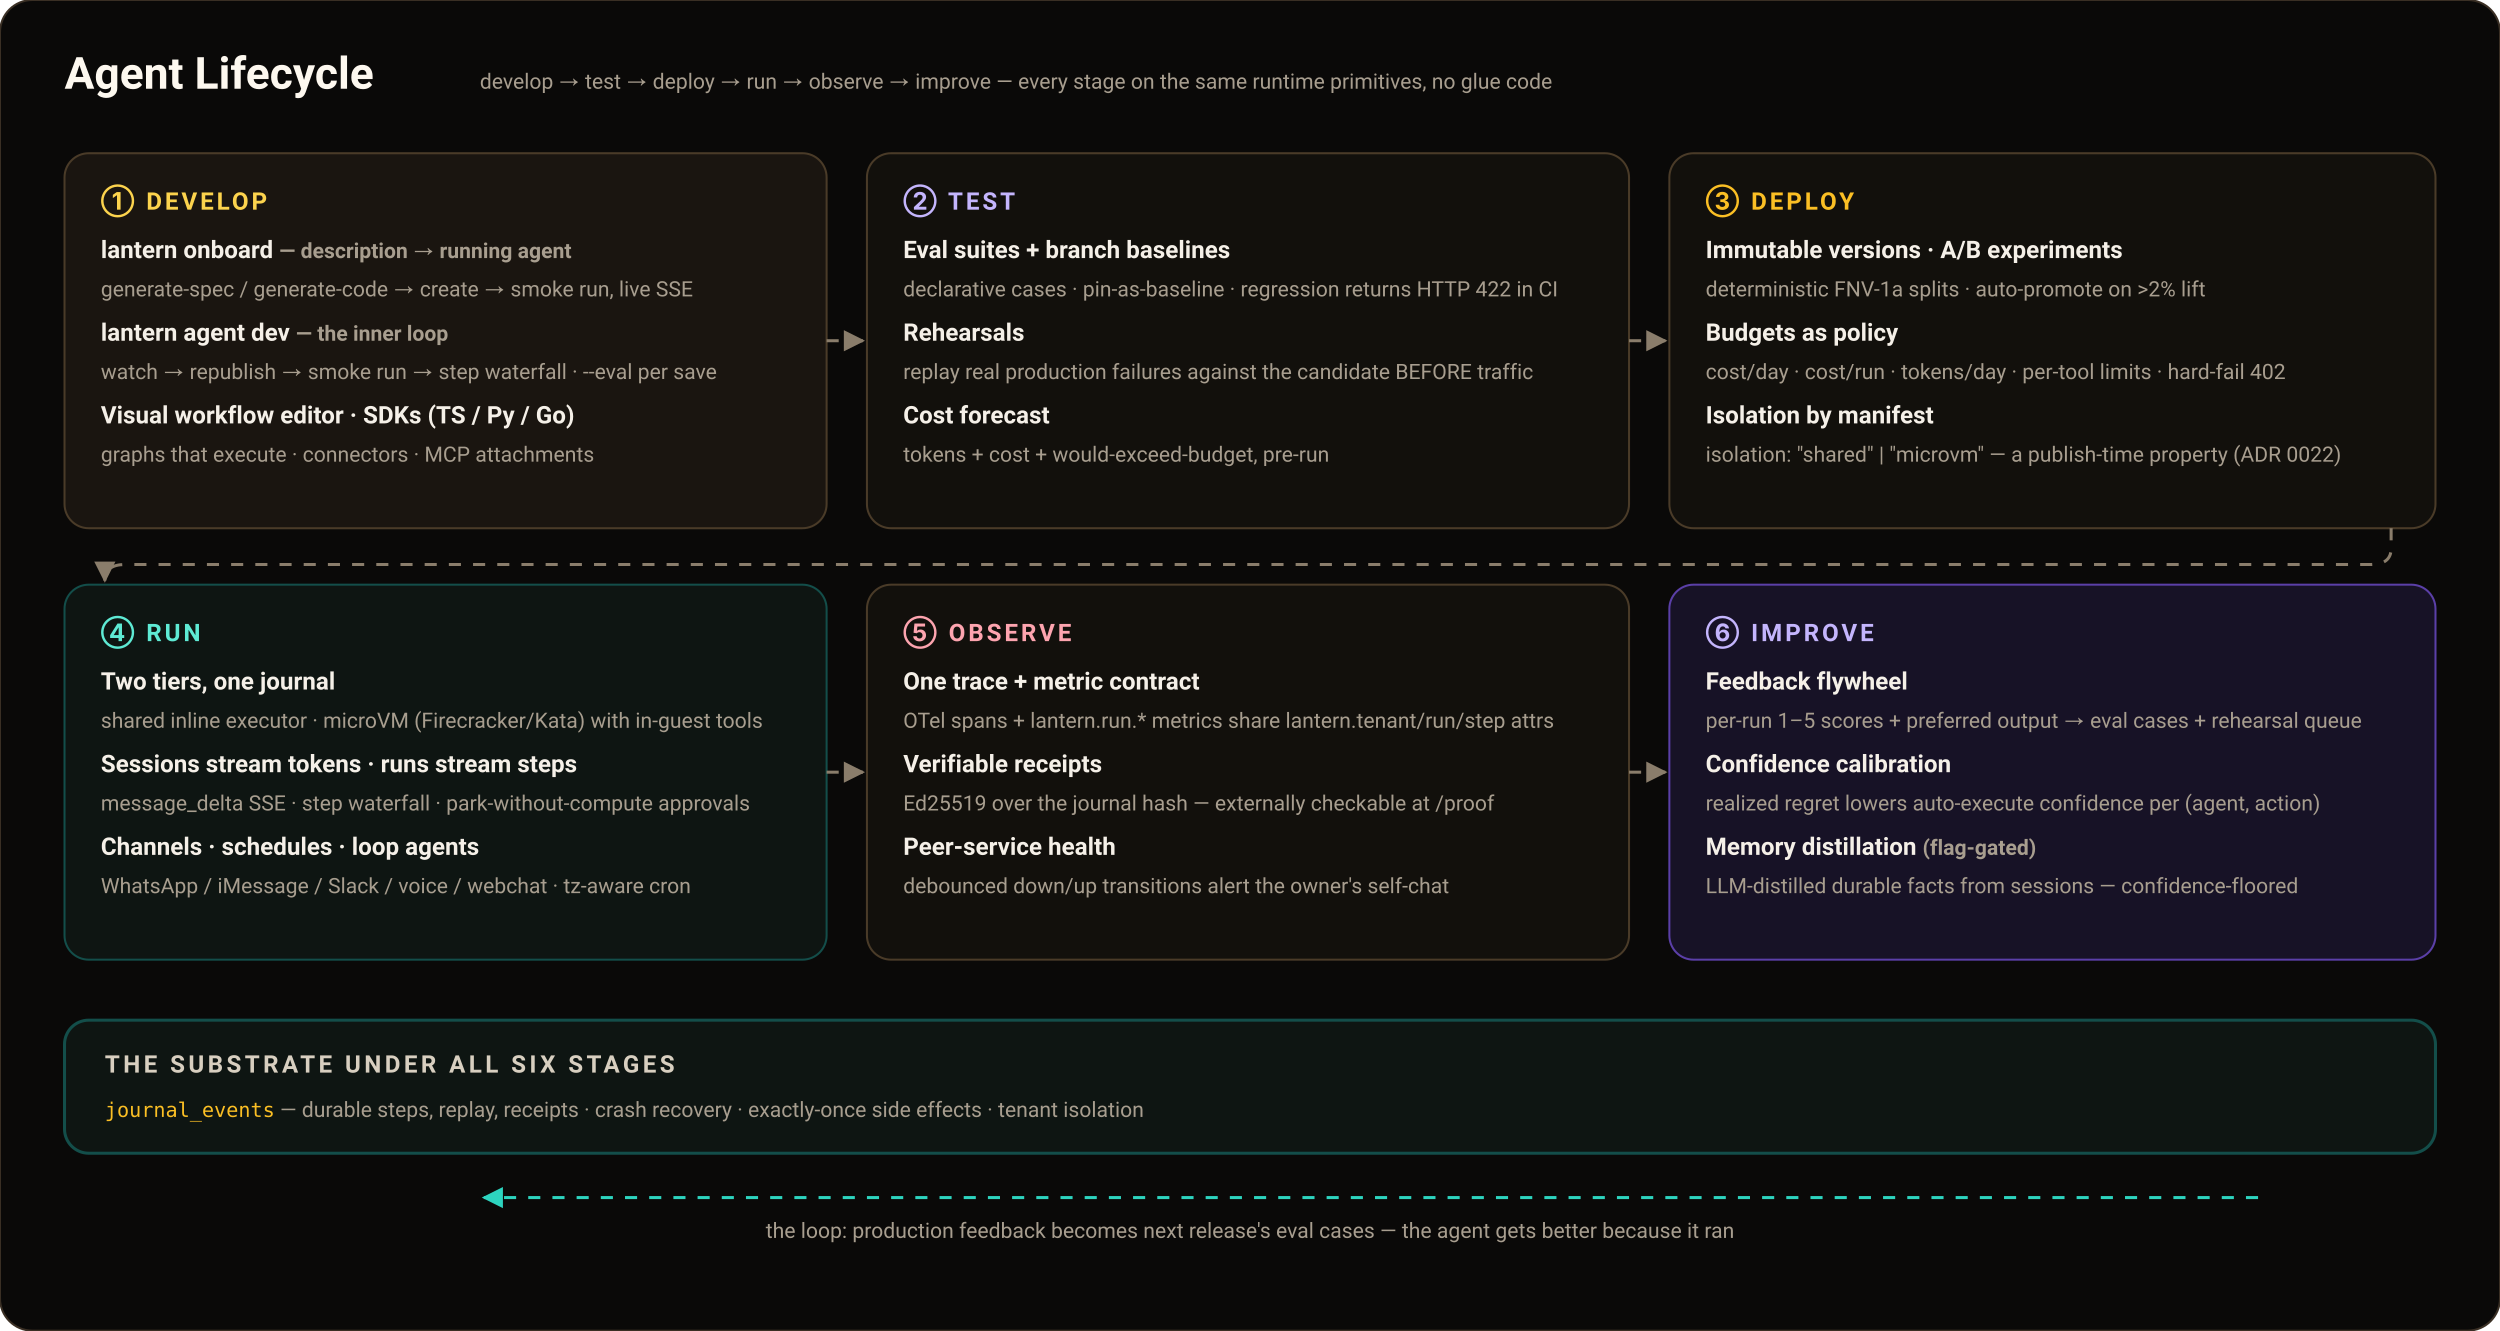
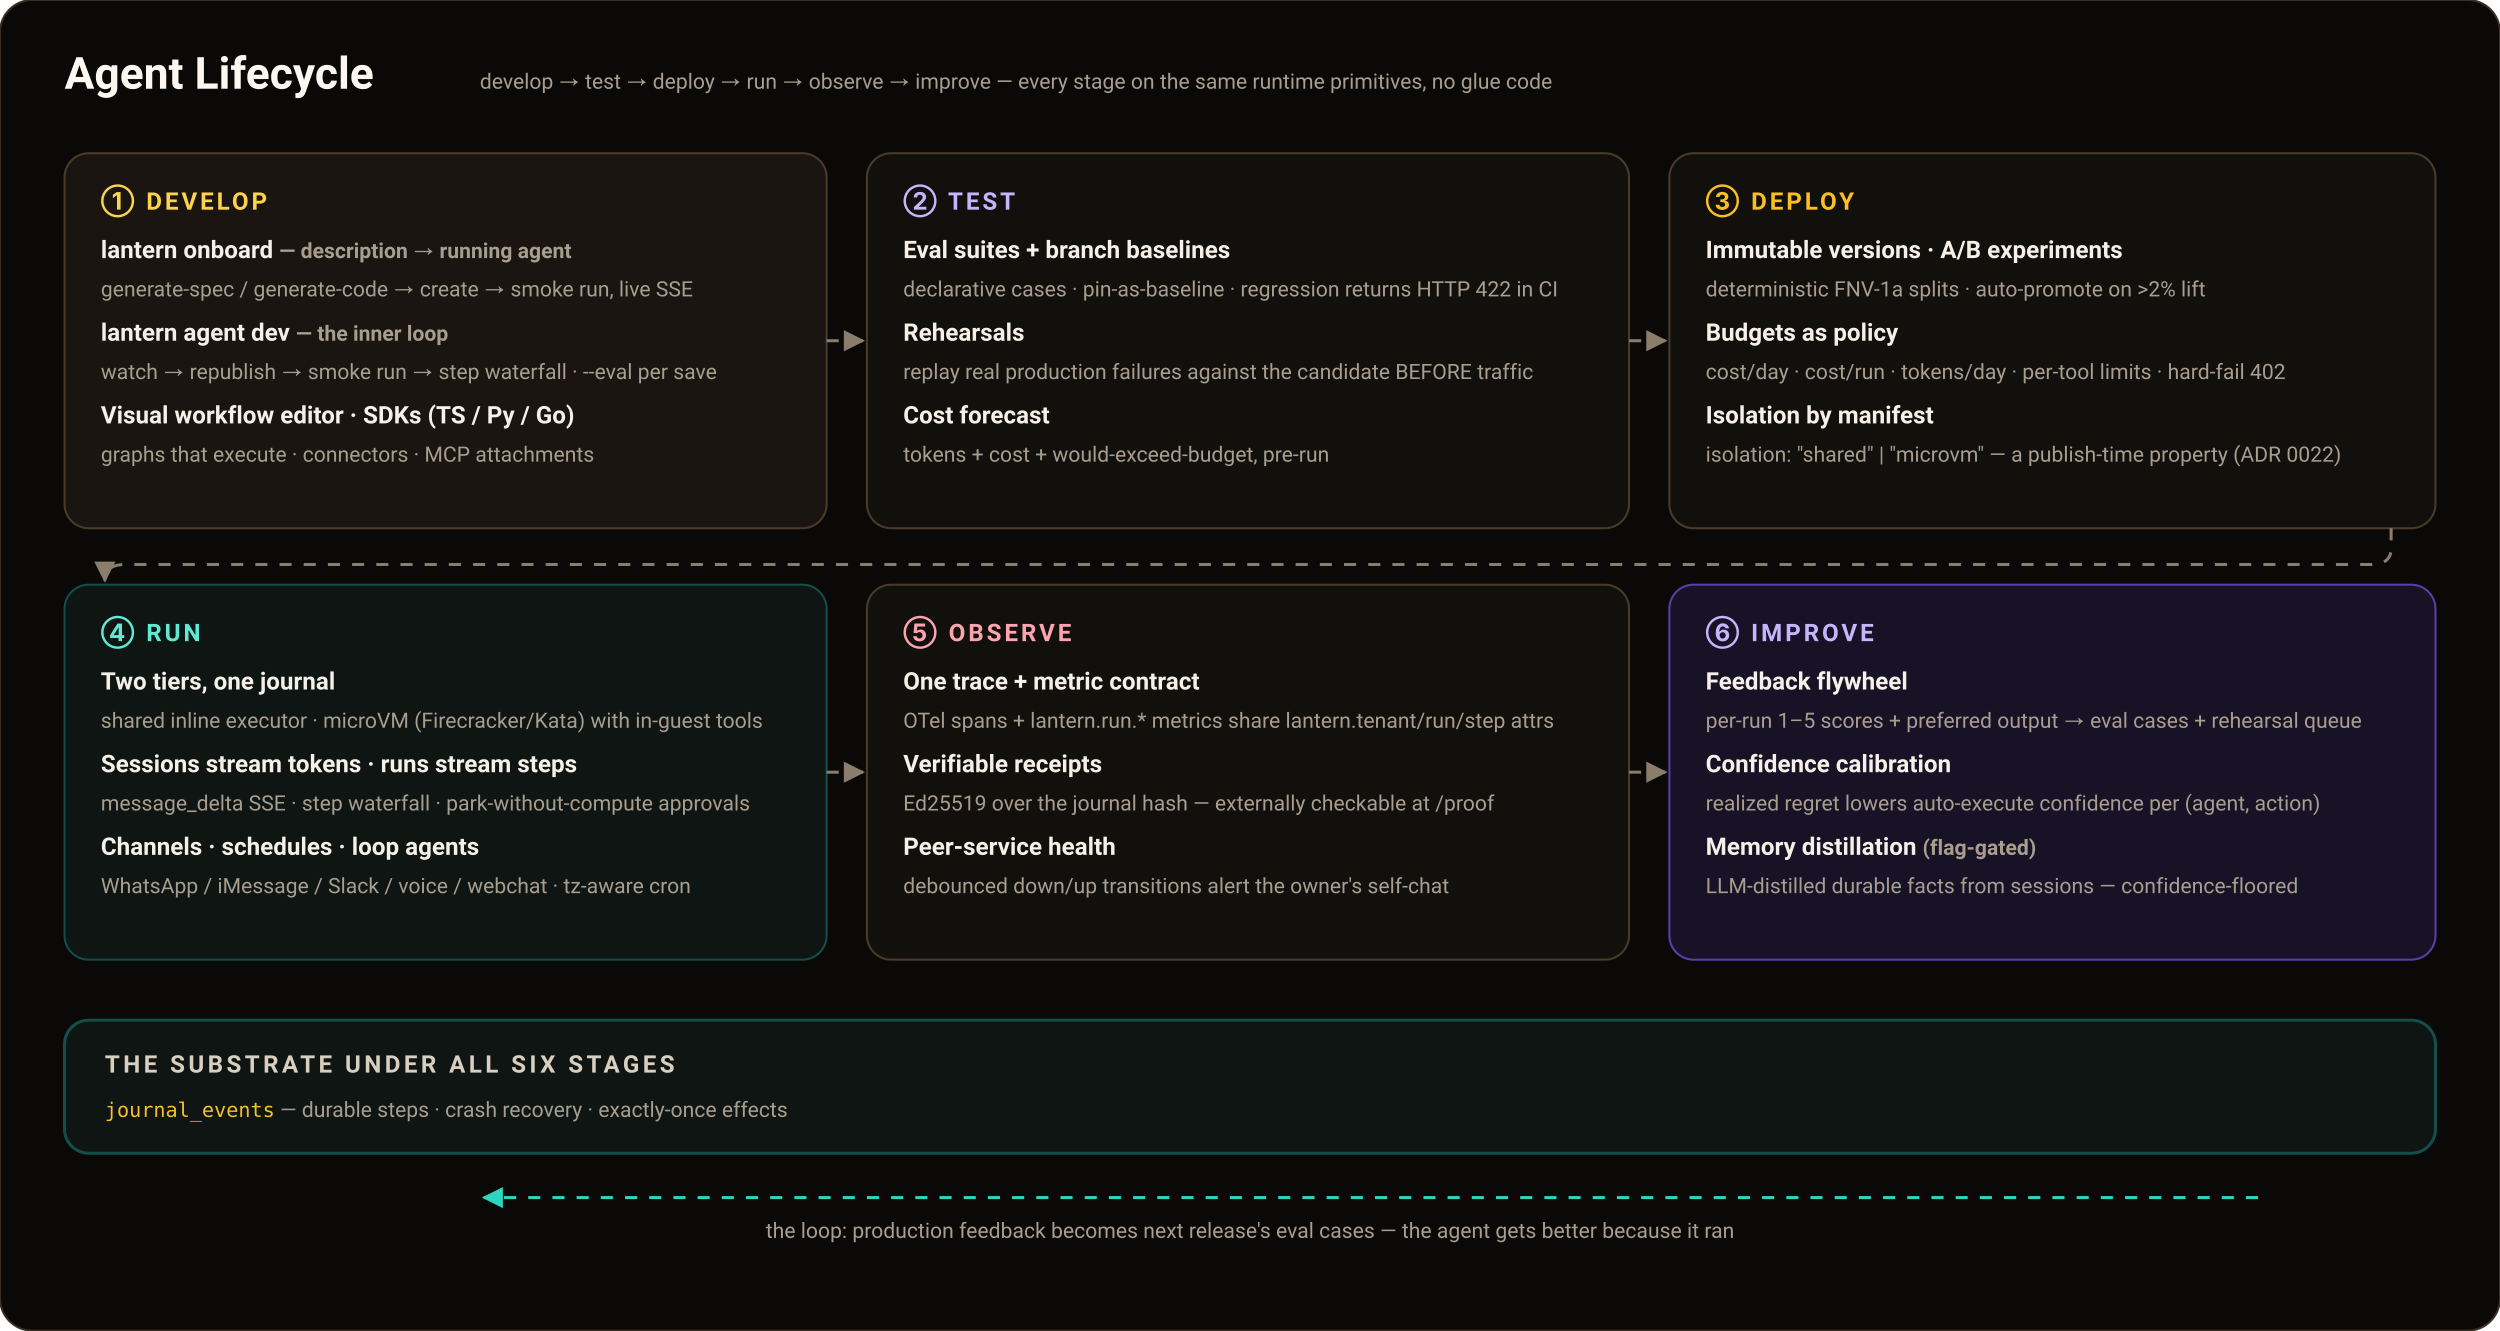
<svg xmlns="http://www.w3.org/2000/svg" width="1240" height="660" viewBox="0 0 1240 660" font-family="ui-sans-serif, system-ui, -apple-system, Segoe UI, Roboto, Helvetica, Arial, sans-serif" role="img" aria-label="Lantern end-to-end agent lifecycle — develop, test, deploy, run, observe, improve, on one shared runtime substrate">
  <defs>
    <marker id="ej-arr" viewBox="0 0 10 10" refX="9" refY="5" markerWidth="7" markerHeight="7" orient="auto-start-reverse">
      <path d="M0 0 L10 5 L0 10 z" fill="#8a7d6b" />
    </marker>
    <marker id="ej-arrg" viewBox="0 0 10 10" refX="9" refY="5" markerWidth="7" markerHeight="7" orient="auto-start-reverse">
      <path d="M0 0 L10 5 L0 10 z" fill="#2dd4bf" />
    </marker>
    <style>
      .t    { fill:#f5f0e8; }
      .sub  { fill:#a89e8f; font-size:10.5px; }
      .h    { fill:#fdf8ef; font-weight:700; }
      .code { fill:#fbbf24; font-size:10px; font-family:ui-monospace,SFMono-Regular,Menlo,monospace; }
      .band { fill:#d8cfc0; font-size:12px; font-weight:700; letter-spacing:.14em; }
      .stg  { font-size:12px; font-weight:700; letter-spacing:.12em; }
      .flow { stroke-dasharray:6 6; animation:ej-dash 1.4s linear infinite; }
      @keyframes ej-dash { to { stroke-dashoffset:-24; } }
      @media (prefers-reduced-motion: reduce) { .flow { animation:none; } }
    </style>
  </defs>
  <rect x="0" y="0" width="1240" height="660" rx="16" fill="#0a0908" />
  <rect x="0" y="0" width="1240" height="660" rx="16" fill="none" stroke="#3a2f24" />
  <text x="32" y="44" class="h" font-size="22">Agent Lifecycle</text>
  <text x="238" y="44" class="sub" font-size="13">develop → test → deploy → run → observe → improve — every stage on the same runtime primitives, no glue code</text>
  <g transform="translate(32,76)">
    <rect x="0" y="0" width="378" height="186" rx="12" fill="#1a1510" stroke="#4a3b28" />
    <text x="18" y="28" class="stg" fill="#fcd34d">① DEVELOP</text>
    <text x="18" y="52" class="t" font-size="12" font-weight="700">lantern onboard <tspan class="sub">— description → running agent</tspan>
    </text>
    <text x="18" y="71" class="sub">generate-spec / generate-code → create → smoke run, live SSE</text>
    <text x="18" y="93" class="t" font-size="12" font-weight="700">lantern agent dev <tspan class="sub">— the inner loop</tspan>
    </text>
    <text x="18" y="112" class="sub">watch → republish → smoke run → step waterfall · --eval per save</text>
    <text x="18" y="134" class="t" font-size="12" font-weight="700">Visual workflow editor · SDKs (TS / Py / Go)</text>
    <text x="18" y="153" class="sub">graphs that execute · connectors · MCP attachments</text>
    <rect x="398" y="0" width="378" height="186" rx="12" fill="#12100c" stroke="#4a3b28" />
    <text x="416" y="28" class="stg" fill="#c4b5fd">② TEST</text>
    <text x="416" y="52" class="t" font-size="12" font-weight="700">Eval suites + branch baselines</text>
    <text x="416" y="71" class="sub">declarative cases · pin-as-baseline · regression returns HTTP 422 in CI</text>
    <text x="416" y="93" class="t" font-size="12" font-weight="700">Rehearsals</text>
    <text x="416" y="112" class="sub">replay real production failures against the candidate BEFORE traffic</text>
    <text x="416" y="134" class="t" font-size="12" font-weight="700">Cost forecast</text>
    <text x="416" y="153" class="sub">tokens + cost + would-exceed-budget, pre-run</text>
    <rect x="796" y="0" width="380" height="186" rx="12" fill="#12100c" stroke="#4a3b28" />
    <text x="814" y="28" class="stg" fill="#fbbf24">③ DEPLOY</text>
    <text x="814" y="52" class="t" font-size="12" font-weight="700">Immutable versions · A/B experiments</text>
    <text x="814" y="71" class="sub">deterministic FNV-1a splits · auto-promote on &gt;2% lift</text>
    <text x="814" y="93" class="t" font-size="12" font-weight="700">Budgets as policy</text>
    <text x="814" y="112" class="sub">cost/day · cost/run · tokens/day · per-tool limits · hard-fail 402</text>
    <text x="814" y="134" class="t" font-size="12" font-weight="700">Isolation by manifest</text>
    <text x="814" y="153" class="sub">isolation: "shared" | "microvm" — a publish-time property (ADR 0022)</text>
  </g>
  <path class="flow" d="M 410 169 H 428" stroke="#8a7d6b" stroke-width="1.5" fill="none" marker-end="url(#ej-arr)" />
  <path class="flow" d="M 808 169 H 826" stroke="#8a7d6b" stroke-width="1.5" fill="none" marker-end="url(#ej-arr)" />
  <g transform="translate(32,290)">
    <rect x="0" y="0" width="378" height="186" rx="12" fill="#0e1512" stroke="#134e4a" />
    <text x="18" y="28" class="stg" fill="#5eead4">④ RUN</text>
    <text x="18" y="52" class="t" font-size="12" font-weight="700">Two tiers, one journal</text>
    <text x="18" y="71" class="sub">shared inline executor · microVM (Firecracker/Kata) with in-guest tools</text>
    <text x="18" y="93" class="t" font-size="12" font-weight="700">Sessions stream tokens · runs stream steps</text>
    <text x="18" y="112" class="sub">message_delta SSE · step waterfall · park-without-compute approvals</text>
    <text x="18" y="134" class="t" font-size="12" font-weight="700">Channels · schedules · loop agents</text>
    <text x="18" y="153" class="sub">WhatsApp / iMessage / Slack / voice / webchat · tz-aware cron</text>
    <rect x="398" y="0" width="378" height="186" rx="12" fill="#12100c" stroke="#4a3b28" />
    <text x="416" y="28" class="stg" fill="#fda4af">⑤ OBSERVE</text>
    <text x="416" y="52" class="t" font-size="12" font-weight="700">One trace + metric contract</text>
    <text x="416" y="71" class="sub">OTel spans + lantern.run.* metrics share lantern.tenant/run/step attrs</text>
    <text x="416" y="93" class="t" font-size="12" font-weight="700">Verifiable receipts</text>
    <text x="416" y="112" class="sub">Ed25519 over the journal hash — externally checkable at /proof</text>
    <text x="416" y="134" class="t" font-size="12" font-weight="700">Peer-service health</text>
    <text x="416" y="153" class="sub">debounced down/up transitions alert the owner's self-chat</text>
    <rect x="796" y="0" width="380" height="186" rx="12" fill="#171226" stroke="#5b3fa8" />
    <text x="814" y="28" class="stg" fill="#c4b5fd">⑥ IMPROVE</text>
    <text x="814" y="52" class="t" font-size="12" font-weight="700">Feedback flywheel</text>
    <text x="814" y="71" class="sub">per-run 1–5 scores + preferred output → eval cases + rehearsal queue</text>
    <text x="814" y="93" class="t" font-size="12" font-weight="700">Confidence calibration</text>
    <text x="814" y="112" class="sub">realized regret lowers auto-execute confidence per (agent, action)</text>
    <text x="814" y="134" class="t" font-size="12" font-weight="700">Memory distillation <tspan class="sub">(flag-gated)</tspan>
    </text>
    <text x="814" y="153" class="sub">LLM-distilled durable facts from sessions — confidence-floored</text>
  </g>
  <path class="flow" d="M 410 383 H 428" stroke="#8a7d6b" stroke-width="1.5" fill="none" marker-end="url(#ej-arr)" />
  <path class="flow" d="M 808 383 H 826" stroke="#8a7d6b" stroke-width="1.5" fill="none" marker-end="url(#ej-arr)" />
  <path class="flow" d="M 1186 262 V 272 Q 1186 280 1176 280 H 62 Q 52 280 52 288 V 288" stroke="#8a7d6b" stroke-width="1.5" fill="none" marker-end="url(#ej-arr)" />
  <path class="flow" d="M 986 476 V 496 Q 986 506 976 506 H 232 Q 222 506 222 496 V 486" stroke="#2dd4bf" stroke-width="1.5" fill="none" marker-end="url(#ej-arrg)" opacity="0" />
  <g transform="translate(32,506)">
    <rect x="0" y="0" width="1176" height="66" rx="12" fill="#0e1512" stroke="#134e4a" stroke-width="1.5" />
    <text x="20" y="26" class="band" fill="#5eead4">THE SUBSTRATE UNDER ALL SIX STAGES</text>
    <text x="20" y="48" class="sub">
-       <tspan class="code" font-size="11">journal_events</tspan> — durable steps, replay, receipts · crash recovery · exactly-once side effects · tenant isolation</text>
+       <tspan class="code" font-size="11">journal_events</tspan> — durable steps · crash recovery · exactly-once effects</text>
  </g>
  <path class="flow" d="M 1120 594 H 240" stroke="#2dd4bf" stroke-width="1.5" fill="none" marker-end="url(#ej-arrg)" />
  <text x="620" y="614" text-anchor="middle" class="sub" fill="#5eead4">the loop: production feedback becomes next release's eval cases — the agent gets better because it ran</text>
</svg>
